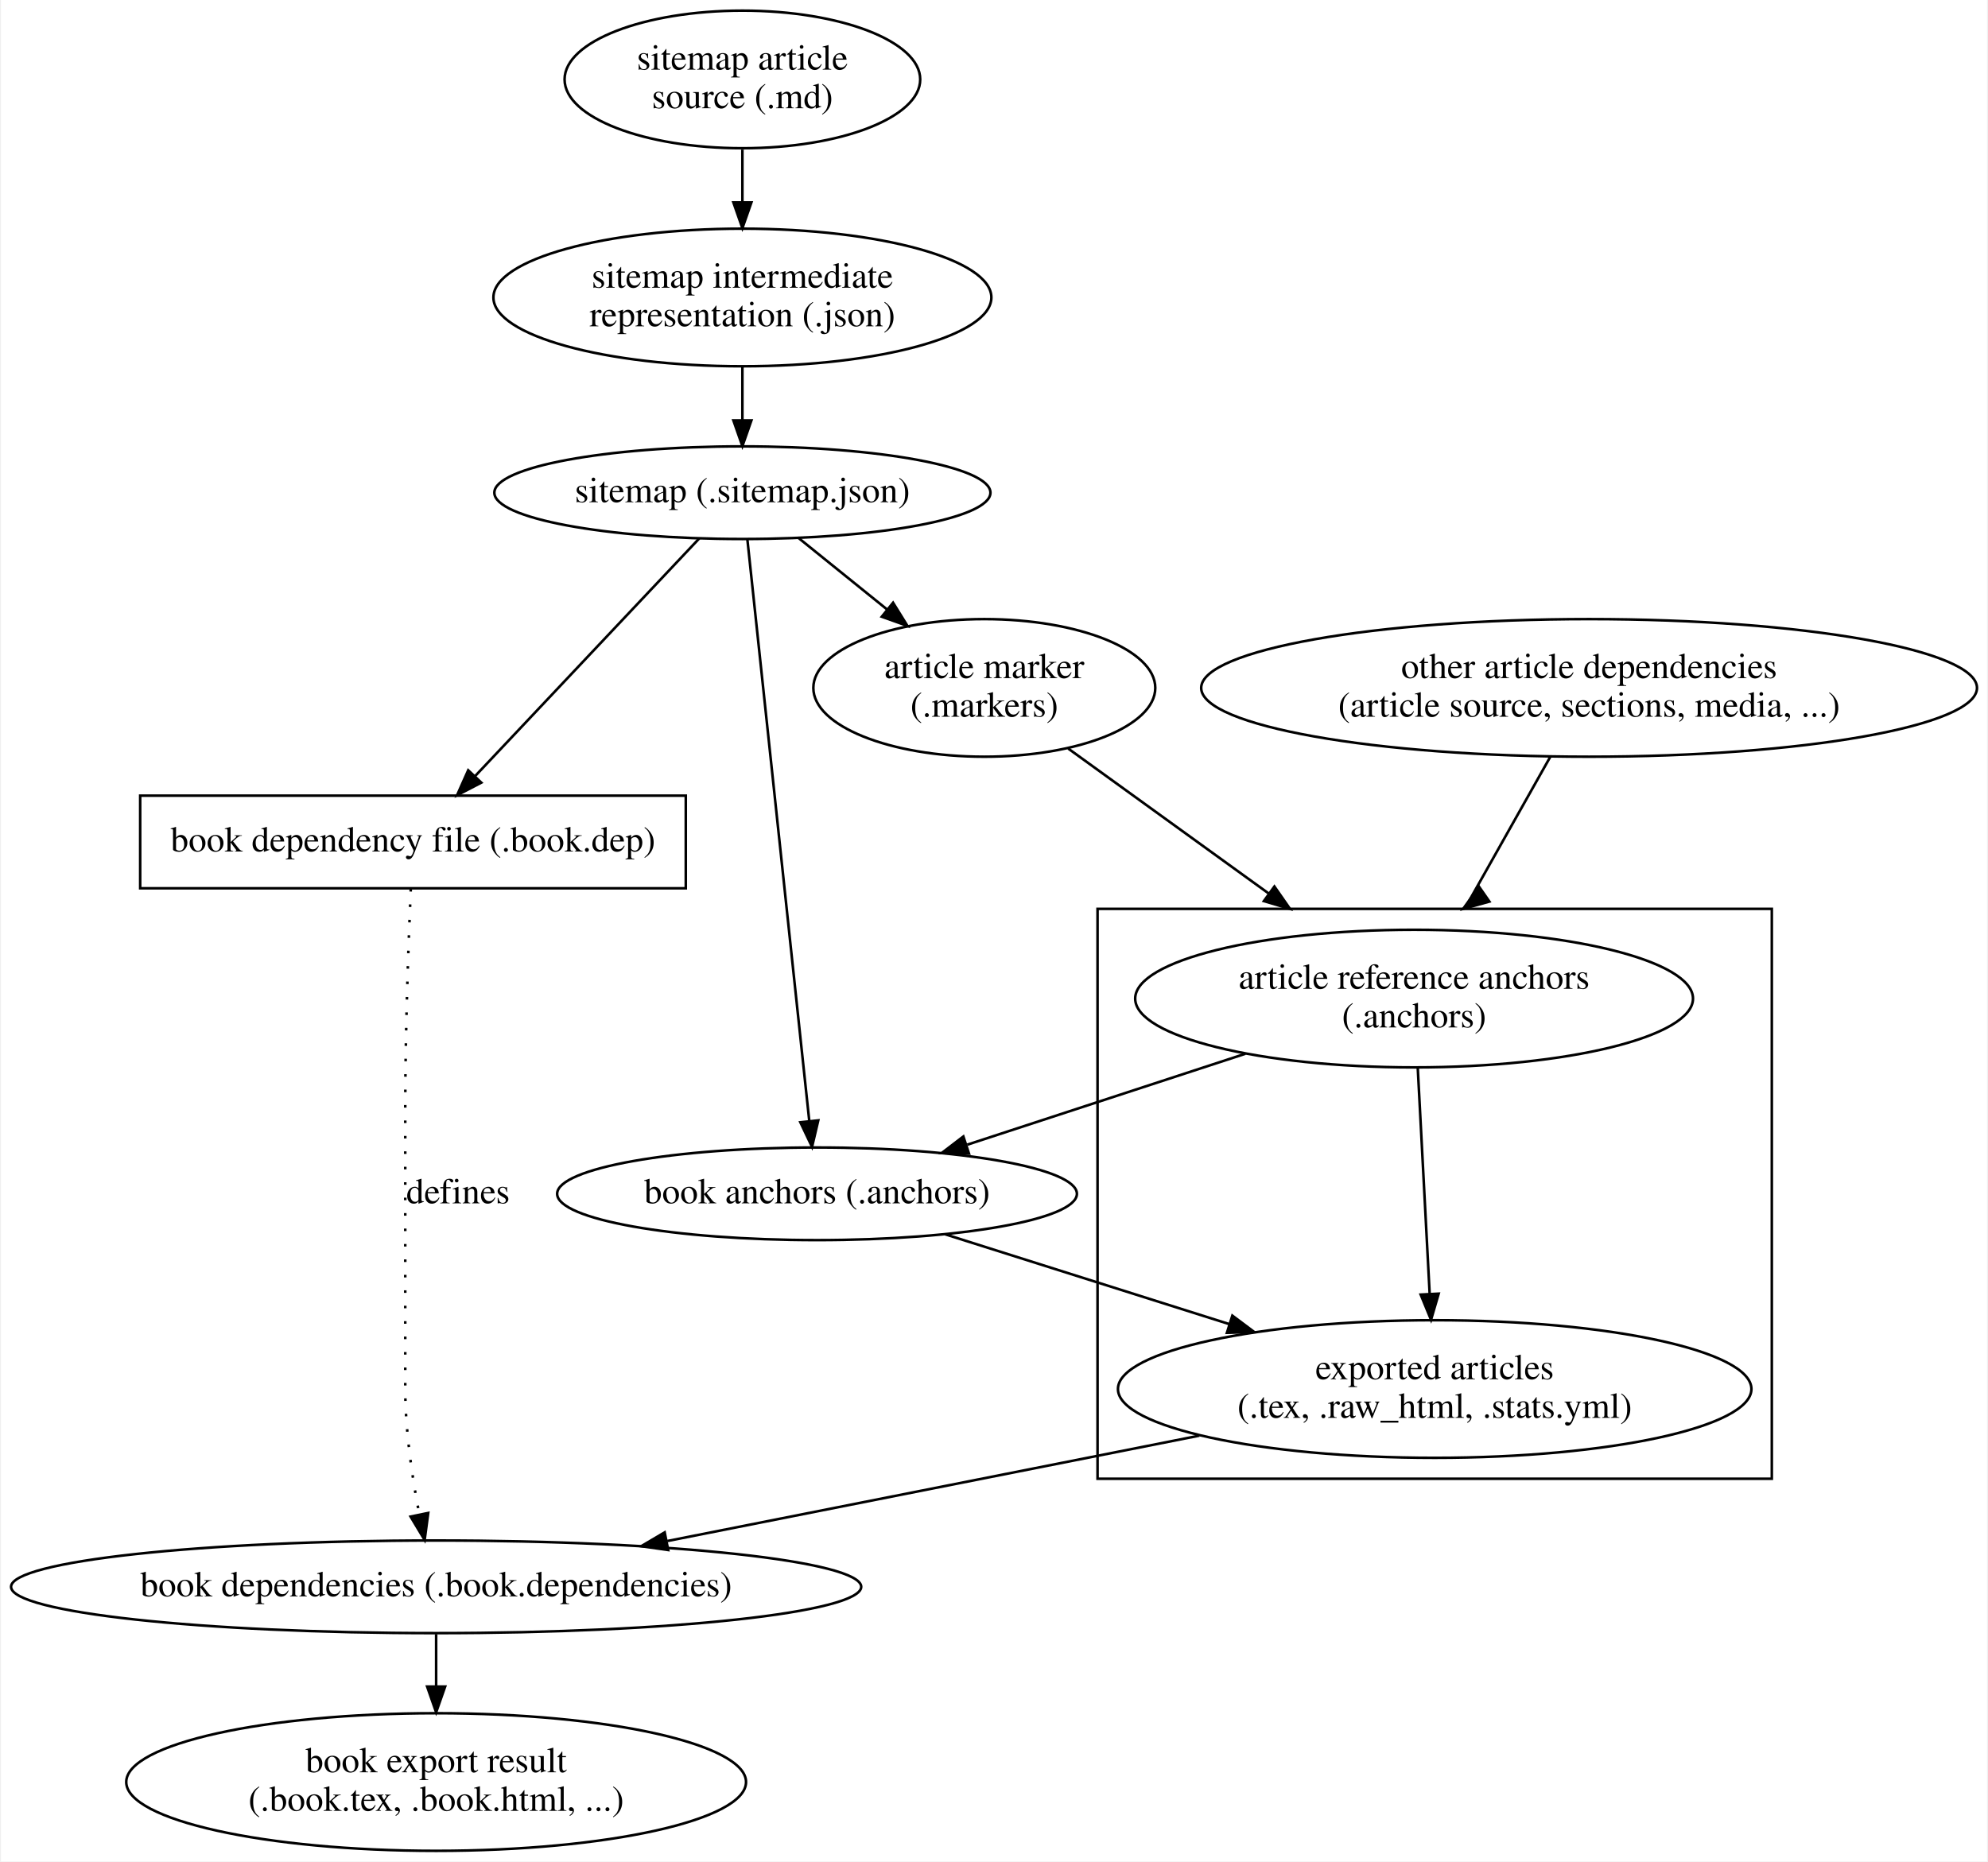
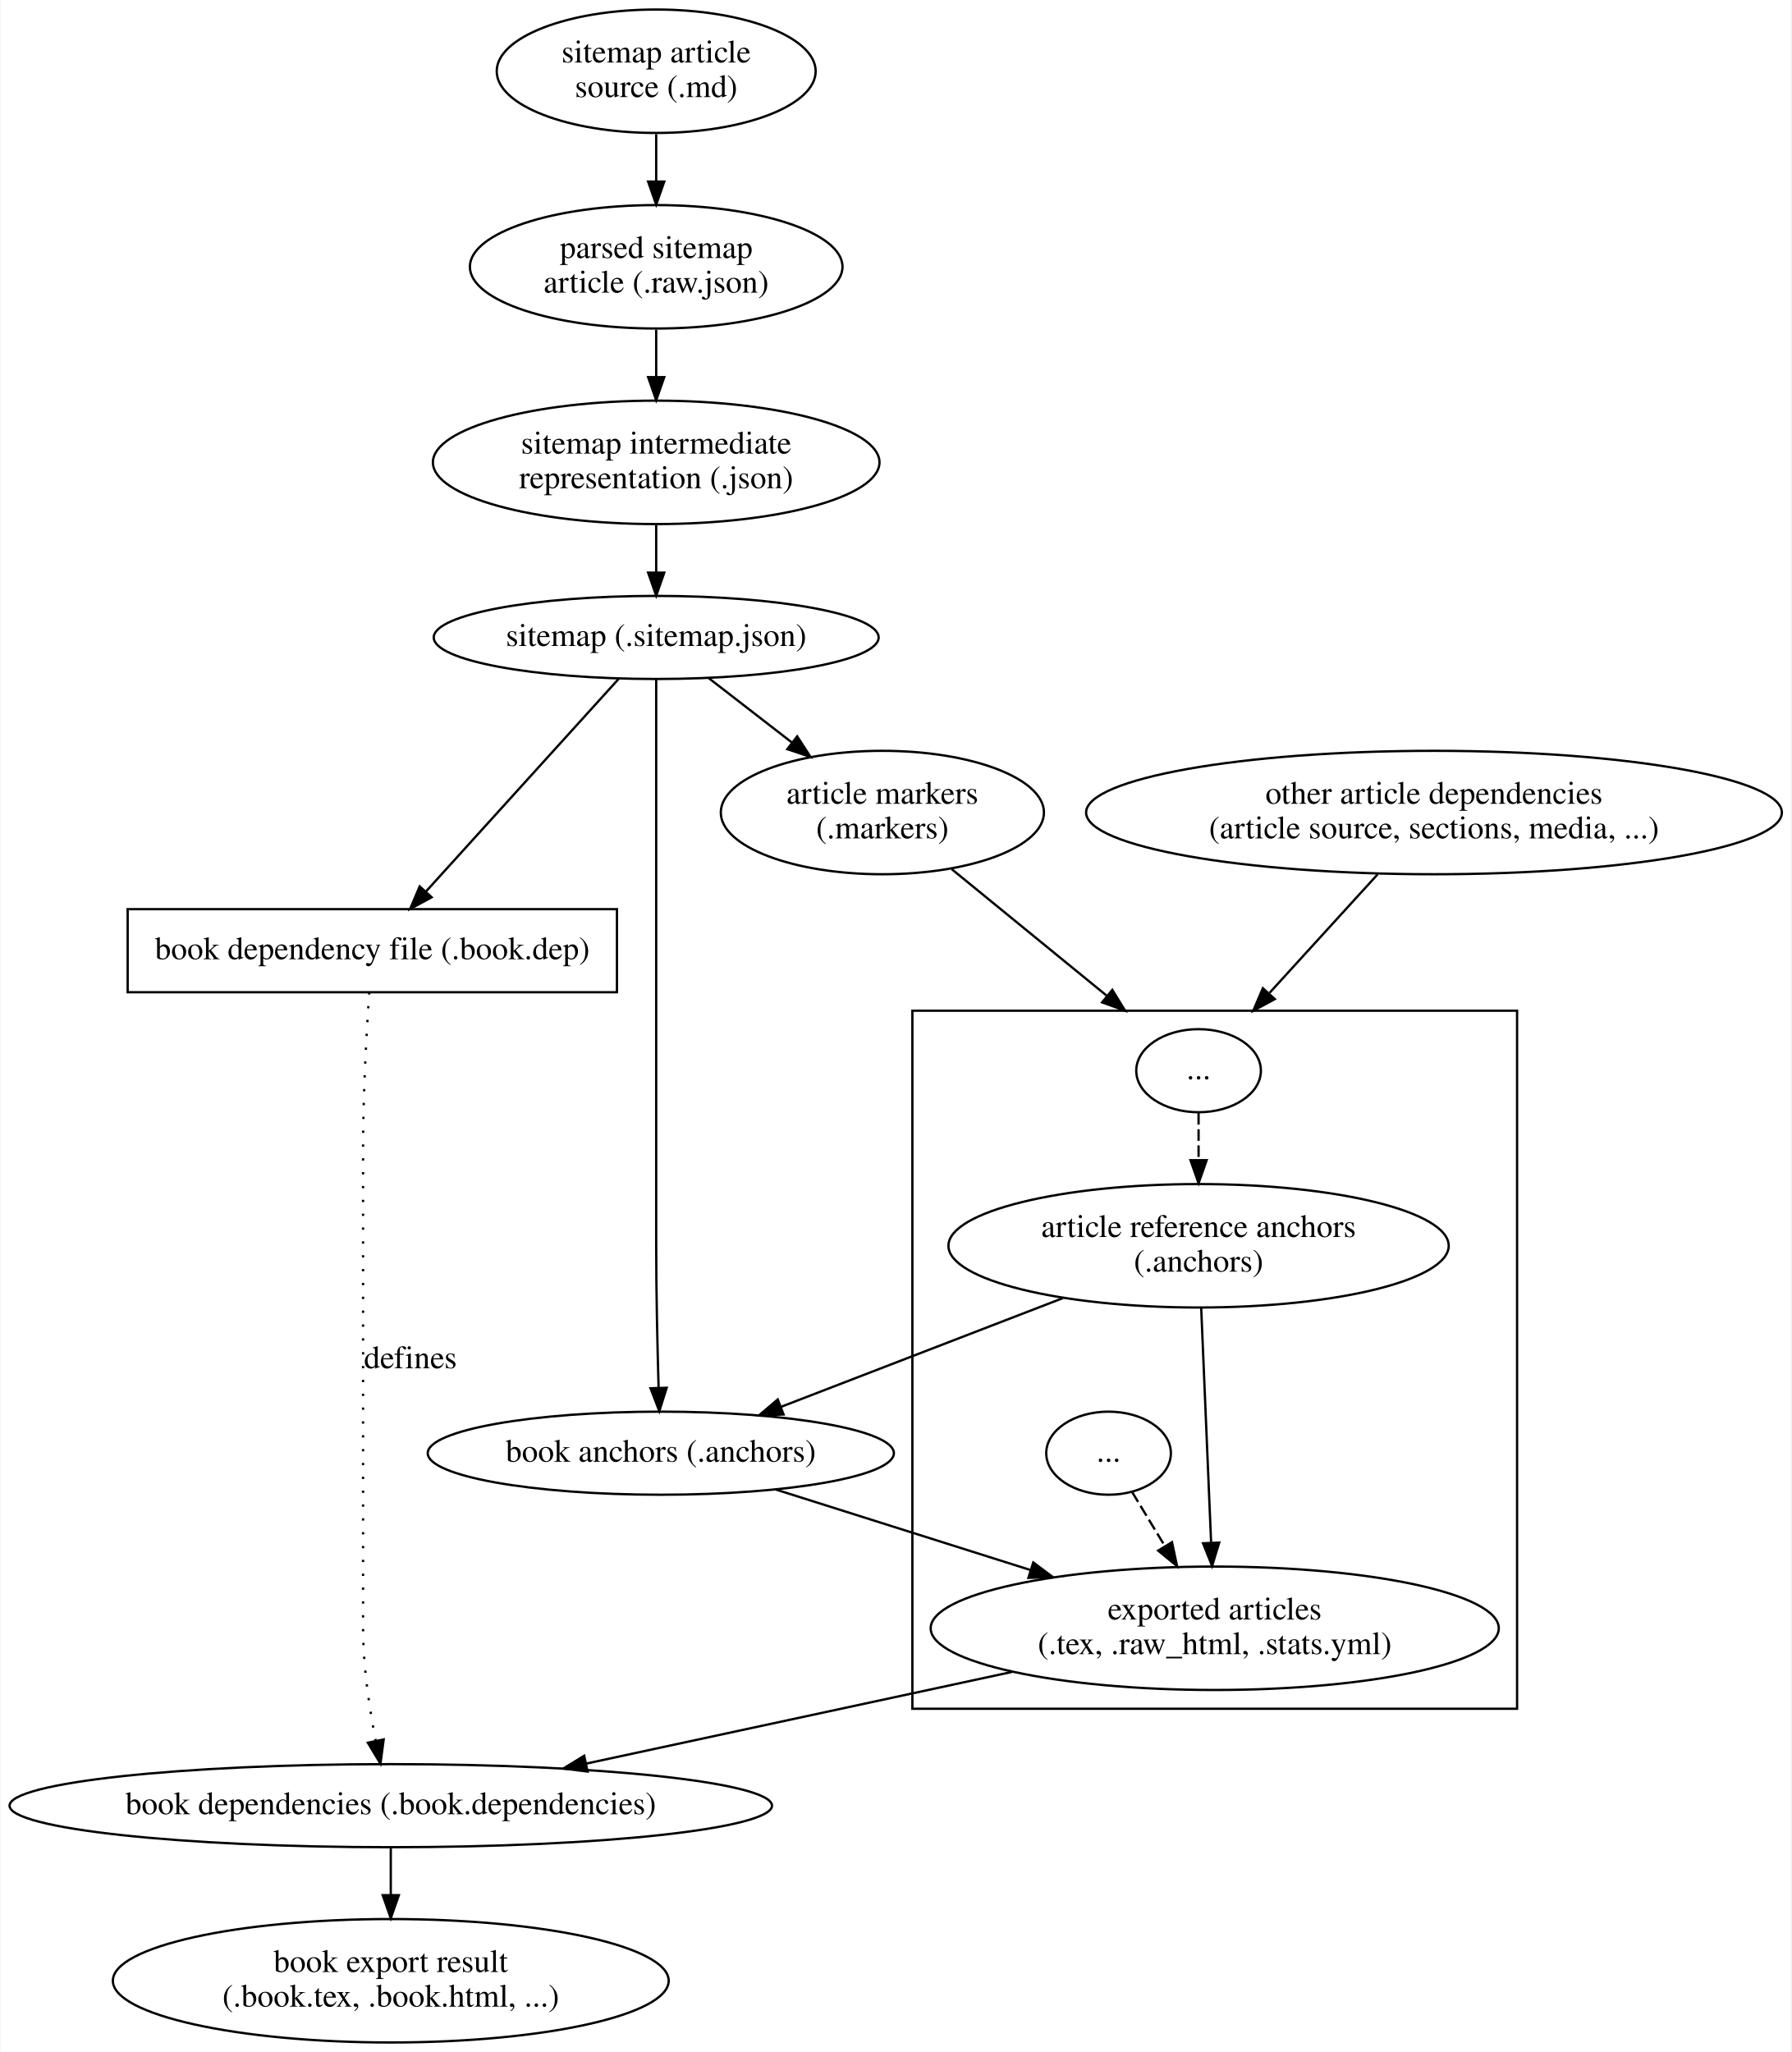
- <svg xmlns="http://www.w3.org/2000/svg" width="772pt" height="723pt" viewBox="0.00 0.00 771.70 723.44">
-   <g id="graph0" class="graph" transform="scale(1 1) rotate(0) translate(4 719.4407)">
-     <polygon fill="#ffffff" stroke="transparent" points="-4,4 -4,-719.441 767.699,-719.441 767.699,4 -4,4" />
+ <svg xmlns="http://www.w3.org/2000/svg" width="776pt" height="889pt" viewBox="0.00 0.00 775.70 889.18">
+   <g id="graph0" class="graph" transform="scale(1 1) rotate(0) translate(4 885.1808)">
+     <polygon fill="#ffffff" stroke="transparent" points="-4,4 -4,-885.181 771.699,-885.181 771.699,4 -4,4" />
    <g id="clust1" class="cluster">
-       <polygon fill="none" stroke="#000000" points="422.085,-144.74 422.085,-366.22 684.085,-366.22 684.085,-144.74 422.085,-144.74" />
+       <polygon fill="none" stroke="#000000" points="391.085,-144.74 391.085,-447.22 653.085,-447.22 653.085,-144.74 391.085,-144.74" />
    </g>
    <g id="node1" class="node">
-       <ellipse fill="none" stroke="#000000" cx="284.085" cy="-688.571" rx="69.094" ry="26.741" />
-       <text text-anchor="middle" x="284.085" y="-692.371" font-family="Times,serif" font-size="14.00" fill="#000000">sitemap article</text>
-       <text text-anchor="middle" x="284.085" y="-677.371" font-family="Times,serif" font-size="14.00" fill="#000000">source (.md)</text>
+       <ellipse fill="none" stroke="#000000" cx="280.085" cy="-854.311" rx="69.094" ry="26.741" />
+       <text text-anchor="middle" x="280.085" y="-858.111" font-family="Times,serif" font-size="14.00" fill="#000000">sitemap article</text>
+       <text text-anchor="middle" x="280.085" y="-843.111" font-family="Times,serif" font-size="14.00" fill="#000000">source (.md)</text>
    </g>
    <g id="node2" class="node">
-       <ellipse fill="none" stroke="#000000" cx="284.085" cy="-603.831" rx="96.747" ry="26.741" />
-       <text text-anchor="middle" x="284.085" y="-607.63" font-family="Times,serif" font-size="14.00" fill="#000000">sitemap intermediate</text>
-       <text text-anchor="middle" x="284.085" y="-592.63" font-family="Times,serif" font-size="14.00" fill="#000000">representation (.json)</text>
+       <ellipse fill="none" stroke="#000000" cx="280.085" cy="-769.571" rx="80.721" ry="26.741" />
+       <text text-anchor="middle" x="280.085" y="-773.371" font-family="Times,serif" font-size="14.00" fill="#000000">parsed sitemap</text>
+       <text text-anchor="middle" x="280.085" y="-758.371" font-family="Times,serif" font-size="14.00" fill="#000000">article (.raw.json)</text>
    </g>
    <g id="edge1" class="edge">
-       <path fill="none" stroke="#000000" d="M284.085,-661.292C284.085,-654.878 284.085,-647.934 284.085,-641.163" />
-       <polygon fill="#000000" stroke="#000000" points="287.585,-640.768 284.085,-630.768 280.585,-640.768 287.585,-640.768" />
+       <path fill="none" stroke="#000000" d="M280.085,-827.032C280.085,-820.618 280.085,-813.674 280.085,-806.903" />
+       <polygon fill="#000000" stroke="#000000" points="283.585,-806.508 280.085,-796.509 276.585,-806.509 283.585,-806.508" />
    </g>
    <g id="node3" class="node">
-       <ellipse fill="none" stroke="#000000" cx="284.085" cy="-527.961" rx="96.383" ry="18" />
-       <text text-anchor="middle" x="284.085" y="-524.26" font-family="Times,serif" font-size="14.00" fill="#000000">sitemap (.sitemap.json)</text>
+       <ellipse fill="none" stroke="#000000" cx="280.085" cy="-684.831" rx="96.747" ry="26.741" />
+       <text text-anchor="middle" x="280.085" y="-688.63" font-family="Times,serif" font-size="14.00" fill="#000000">sitemap intermediate</text>
+       <text text-anchor="middle" x="280.085" y="-673.63" font-family="Times,serif" font-size="14.00" fill="#000000">representation (.json)</text>
    </g>
    <g id="edge2" class="edge">
-       <path fill="none" stroke="#000000" d="M284.085,-576.868C284.085,-570.16 284.085,-562.951 284.085,-556.183" />
-       <polygon fill="#000000" stroke="#000000" points="287.586,-556.049 284.085,-546.049 280.586,-556.049 287.586,-556.049" />
+       <path fill="none" stroke="#000000" d="M280.085,-742.292C280.085,-735.878 280.085,-728.934 280.085,-722.163" />
+       <polygon fill="#000000" stroke="#000000" points="283.585,-721.768 280.085,-711.768 276.585,-721.768 283.585,-721.768" />
    </g>
    <g id="node4" class="node">
-       <polygon fill="none" stroke="#000000" points="262.085,-410.22 50.085,-410.22 50.085,-374.22 262.085,-374.22 262.085,-410.22" />
-       <text text-anchor="middle" x="156.085" y="-388.52" font-family="Times,serif" font-size="14.00" fill="#000000">book dependency file (.book.dep)</text>
+       <ellipse fill="none" stroke="#000000" cx="280.085" cy="-608.961" rx="96.383" ry="18" />
+       <text text-anchor="middle" x="280.085" y="-605.26" font-family="Times,serif" font-size="14.00" fill="#000000">sitemap (.sitemap.json)</text>
    </g>
    <g id="edge3" class="edge">
-       <path fill="none" stroke="#000000" d="M267.352,-510.215C245.148,-486.668 205.795,-444.936 180.335,-417.937" />
-       <polygon fill="#000000" stroke="#000000" points="182.639,-415.278 173.232,-410.404 177.546,-420.08 182.639,-415.278" />
+       <path fill="none" stroke="#000000" d="M280.085,-657.868C280.085,-651.16 280.085,-643.951 280.085,-637.183" />
+       <polygon fill="#000000" stroke="#000000" points="283.586,-637.049 280.085,-627.049 276.586,-637.049 283.586,-637.049" />
+     </g>
+     <g id="node5" class="node">
+       <polygon fill="none" stroke="#000000" points="263.085,-491.22 51.085,-491.22 51.085,-455.22 263.085,-455.22 263.085,-491.22" />
+       <text text-anchor="middle" x="157.085" y="-469.52" font-family="Times,serif" font-size="14.00" fill="#000000">book dependency file (.book.dep)</text>
+     </g>
+     <g id="edge4" class="edge">
+       <path fill="none" stroke="#000000" d="M263.752,-590.935C242.34,-567.306 204.649,-525.711 180.284,-498.822" />
+       <polygon fill="#000000" stroke="#000000" points="182.795,-496.38 173.486,-491.32 177.607,-501.081 182.795,-496.38" />
+     </g>
+     <g id="node7" class="node">
+       <ellipse fill="none" stroke="#000000" cx="282.085" cy="-255.48" rx="100.983" ry="18" />
+       <text text-anchor="middle" x="282.085" y="-251.78" font-family="Times,serif" font-size="14.00" fill="#000000">book anchors (.anchors)</text>
+     </g>
+     <g id="edge9" class="edge">
+       <path fill="none" stroke="#000000" d="M280.085,-590.872C280.085,-575.5 280.085,-552.848 280.085,-533.09 280.085,-533.09 280.085,-533.09 280.085,-345.35 280.085,-324.801 280.614,-301.616 281.128,-283.942" />
+       <polygon fill="#000000" stroke="#000000" points="284.634,-283.825 281.442,-273.723 277.637,-283.611 284.634,-283.825" />
+     </g>
+     <g id="node8" class="node">
+       <ellipse fill="none" stroke="#000000" cx="378.085" cy="-533.09" rx="70.007" ry="26.741" />
+       <text text-anchor="middle" x="378.085" y="-536.89" font-family="Times,serif" font-size="14.00" fill="#000000">article markers</text>
+       <text text-anchor="middle" x="378.085" y="-521.89" font-family="Times,serif" font-size="14.00" fill="#000000">(.markers)</text>
+     </g>
+     <g id="edge10" class="edge">
+       <path fill="none" stroke="#000000" d="M302.815,-591.364C313.576,-583.033 326.737,-572.844 339.026,-563.329" />
+       <polygon fill="#000000" stroke="#000000" points="341.178,-566.09 346.943,-557.2 336.893,-560.555 341.178,-566.09" />
    </g>
    <g id="node6" class="node">
-       <ellipse fill="none" stroke="#000000" cx="313.085" cy="-255.48" rx="100.983" ry="18" />
-       <text text-anchor="middle" x="313.085" y="-251.78" font-family="Times,serif" font-size="14.00" fill="#000000">book anchors (.anchors)</text>
-     </g>
-     <g id="edge8" class="edge">
-       <path fill="none" stroke="#000000" d="M286.033,-509.659C290.986,-463.123 304.09,-340.003 310.053,-283.971" />
-       <polygon fill="#000000" stroke="#000000" points="313.568,-284.016 311.146,-273.702 306.607,-283.275 313.568,-284.016" />
-     </g>
-     <g id="node7" class="node">
-       <ellipse fill="none" stroke="#000000" cx="378.085" cy="-452.09" rx="66.436" ry="26.741" />
-       <text text-anchor="middle" x="378.085" y="-455.89" font-family="Times,serif" font-size="14.00" fill="#000000">article marker</text>
-       <text text-anchor="middle" x="378.085" y="-440.89" font-family="Times,serif" font-size="14.00" fill="#000000">(.markers)</text>
-     </g>
-     <g id="edge9" class="edge">
-       <path fill="none" stroke="#000000" d="M305.887,-510.364C316.111,-502.112 328.592,-492.038 340.284,-482.601" />
-       <polygon fill="#000000" stroke="#000000" points="342.631,-485.205 348.214,-476.2 338.234,-479.758 342.631,-485.205" />
-     </g>
-     <g id="node5" class="node">
      <ellipse fill="none" stroke="#000000" cx="165.085" cy="-102.74" rx="165.171" ry="18" />
      <text text-anchor="middle" x="165.085" y="-99.04" font-family="Times,serif" font-size="14.00" fill="#000000">book dependencies (.book.dependencies)</text>
    </g>
-     <g id="edge4" class="edge">
-       <path fill="none" stroke="#000000" stroke-dasharray="1,5" d="M155.234,-373.949C154.347,-353.319 153.085,-318.746 153.085,-288.98 153.085,-288.98 153.085,-288.98 153.085,-179.61 153.085,-163.307 155.753,-145.288 158.573,-130.797" />
+     <g id="edge5" class="edge">
+       <path fill="none" stroke="#000000" stroke-dasharray="1,5" d="M155.753,-455.217C154.59,-437.923 153.085,-411.05 153.085,-387.72 153.085,-387.72 153.085,-387.72 153.085,-179.61 153.085,-163.307 155.753,-145.288 158.573,-130.797" />
      <polygon fill="#000000" stroke="#000000" points="162.013,-131.445 160.617,-120.943 155.159,-130.023 162.013,-131.445" />
-       <text text-anchor="middle" x="173.585" y="-251.78" font-family="Times,serif" font-size="14.00" fill="#000000">defines</text>
+       <text text-anchor="middle" x="173.585" y="-292.28" font-family="Times,serif" font-size="14.00" fill="#000000">defines</text>
    </g>
-     <g id="node9" class="node">
+     <g id="node10" class="node">
      <ellipse fill="none" stroke="#000000" cx="165.085" cy="-26.87" rx="120.417" ry="26.741" />
      <text text-anchor="middle" x="165.085" y="-30.67" font-family="Times,serif" font-size="14.00" fill="#000000">book export result</text>
      <text text-anchor="middle" x="165.085" y="-15.67" font-family="Times,serif" font-size="14.00" fill="#000000">(.book.tex, .book.html, ...)</text>
    </g>
-     <g id="edge12" class="edge">
+     <g id="edge13" class="edge">
      <path fill="none" stroke="#000000" d="M165.085,-84.374C165.085,-78.245 165.085,-71.178 165.085,-64.141" />
      <polygon fill="#000000" stroke="#000000" points="168.585,-63.966 165.085,-53.966 161.585,-63.966 168.585,-63.966" />
    </g>
-     <g id="node10" class="node">
-       <ellipse fill="none" stroke="#000000" cx="553.085" cy="-179.61" rx="123.073" ry="26.741" />
-       <text text-anchor="middle" x="553.085" y="-183.41" font-family="Times,serif" font-size="14.00" fill="#000000">exported articles</text>
-       <text text-anchor="middle" x="553.085" y="-168.41" font-family="Times,serif" font-size="14.00" fill="#000000">(.tex, .raw_html, .stats.yml)</text>
+     <g id="node11" class="node">
+       <ellipse fill="none" stroke="#000000" cx="522.085" cy="-179.61" rx="123.073" ry="26.741" />
+       <text text-anchor="middle" x="522.085" y="-183.41" font-family="Times,serif" font-size="14.00" fill="#000000">exported articles</text>
+       <text text-anchor="middle" x="522.085" y="-168.41" font-family="Times,serif" font-size="14.00" fill="#000000">(.tex, .raw_html, .stats.yml)</text>
+     </g>
+     <g id="edge8" class="edge">
+       <path fill="none" stroke="#000000" d="M331.813,-239.76C363.701,-229.679 405.81,-216.368 442.306,-204.831" />
+       <polygon fill="#000000" stroke="#000000" points="443.464,-208.135 451.944,-201.784 441.354,-201.461 443.464,-208.135" />
+     </g>
+     <g id="node13" class="node">
+       <ellipse fill="none" stroke="#000000" cx="515.085" cy="-421.22" rx="27" ry="18" />
+       <text text-anchor="middle" x="515.085" y="-417.52" font-family="Times,serif" font-size="14.00" fill="#000000">...</text>
+     </g>
+     <g id="edge11" class="edge">
+       <path fill="none" stroke="#000000" d="M408.151,-508.54C427.866,-492.441 453.862,-471.214 475.286,-453.72" />
+       <polygon fill="#000000" stroke="#000000" points="477.718,-456.252 483.25,-447.216 473.291,-450.83 477.718,-456.252" />
+     </g>
+     <g id="node9" class="node">
+       <ellipse fill="none" stroke="#000000" cx="617.085" cy="-533.09" rx="150.728" ry="26.741" />
+       <text text-anchor="middle" x="617.085" y="-536.89" font-family="Times,serif" font-size="14.00" fill="#000000">other article dependencies</text>
+       <text text-anchor="middle" x="617.085" y="-521.89" font-family="Times,serif" font-size="14.00" fill="#000000">(article source, sections, media, ...)</text>
+     </g>
+     <g id="edge12" class="edge">
+       <path fill="none" stroke="#000000" d="M592.654,-506.295C578.624,-490.907 560.872,-471.437 545.892,-455.008" />
+       <polygon fill="#000000" stroke="#000000" points="548.113,-452.249 538.789,-447.218 542.941,-456.966 548.113,-452.249" />
+     </g>
+     <g id="edge6" class="edge">
+       <path fill="none" stroke="#000000" d="M434.296,-160.707C378.01,-148.588 305.336,-132.939 249.685,-120.956" />
+       <polygon fill="#000000" stroke="#000000" points="250.365,-117.522 239.852,-118.839 248.891,-124.366 250.365,-117.522" />
+     </g>
+     <g id="node12" class="node">
+       <ellipse fill="none" stroke="#000000" cx="515.085" cy="-345.35" rx="108.375" ry="26.741" />
+       <text text-anchor="middle" x="515.085" y="-349.15" font-family="Times,serif" font-size="14.00" fill="#000000">article reference anchors</text>
+       <text text-anchor="middle" x="515.085" y="-334.15" font-family="Times,serif" font-size="14.00" fill="#000000">(.anchors)</text>
    </g>
    <g id="edge7" class="edge">
-       <path fill="none" stroke="#000000" d="M362.813,-239.76C394.701,-229.679 436.81,-216.368 473.306,-204.831" />
-       <polygon fill="#000000" stroke="#000000" points="474.464,-208.135 482.944,-201.784 472.354,-201.461 474.464,-208.135" />
+       <path fill="none" stroke="#000000" d="M456.29,-322.672C418.668,-308.161 370.306,-289.508 334.088,-275.538" />
+       <polygon fill="#000000" stroke="#000000" points="335.275,-272.245 324.686,-271.911 332.756,-278.776 335.275,-272.245" />
    </g>
-     <g id="node11" class="node">
-       <ellipse fill="none" stroke="#000000" cx="545.085" cy="-331.35" rx="108.375" ry="26.741" />
-       <text text-anchor="middle" x="545.085" y="-335.15" font-family="Times,serif" font-size="14.00" fill="#000000">article reference anchors</text>
-       <text text-anchor="middle" x="545.085" y="-320.15" font-family="Times,serif" font-size="14.00" fill="#000000">(.anchors)</text>
+     <g id="edge15" class="edge">
+       <path fill="none" stroke="#000000" d="M516.226,-318.352C517.39,-290.783 519.207,-247.77 520.509,-216.946" />
+       <polygon fill="#000000" stroke="#000000" points="524.02,-216.735 520.946,-206.596 517.027,-216.44 524.02,-216.735" />
    </g>
-     <g id="edge10" class="edge">
-       <path fill="none" stroke="#000000" d="M410.681,-428.524C432.808,-412.526 462.646,-390.953 488.588,-372.198" />
-       <polygon fill="#000000" stroke="#000000" points="490.805,-374.913 496.859,-366.218 486.704,-369.241 490.805,-374.913" />
+     <g id="edge14" class="edge">
+       <path fill="none" stroke="#000000" stroke-dasharray="5,2" d="M515.085,-402.854C515.085,-396.726 515.085,-389.658 515.085,-382.622" />
+       <polygon fill="#000000" stroke="#000000" points="518.586,-382.447 515.085,-372.447 511.586,-382.447 518.586,-382.447" />
    </g>
-     <g id="node8" class="node">
-       <ellipse fill="none" stroke="#000000" cx="613.085" cy="-452.09" rx="150.728" ry="26.741" />
-       <text text-anchor="middle" x="613.085" y="-455.89" font-family="Times,serif" font-size="14.00" fill="#000000">other article dependencies</text>
-       <text text-anchor="middle" x="613.085" y="-440.89" font-family="Times,serif" font-size="14.00" fill="#000000">(article source, sections, media, ...)</text>
+     <g id="node14" class="node">
+       <ellipse fill="none" stroke="#000000" cx="476.085" cy="-255.48" rx="27" ry="18" />
+       <text text-anchor="middle" x="476.085" y="-251.78" font-family="Times,serif" font-size="14.00" fill="#000000">...</text>
    </g>
-     <g id="edge11" class="edge">
-       <path fill="none" stroke="#000000" d="M597.994,-425.294C588.31,-408.099 575.625,-385.576 565.103,-366.894" />
-       <polygon fill="#000000" stroke="#000000" points="574.343,-369.056 564.135,-366.22 570.346,-374.803 574.343,-369.056" />
-     </g>
-     <g id="edge5" class="edge">
-       <path fill="none" stroke="#000000" d="M461.626,-161.49C399.231,-149.129 316.977,-132.833 254.929,-120.54" />
-       <polygon fill="#000000" stroke="#000000" points="255.251,-117.036 244.761,-118.525 253.89,-123.902 255.251,-117.036" />
-     </g>
-     <g id="edge6" class="edge">
-       <path fill="none" stroke="#000000" d="M479.534,-309.913C445.533,-298.794 404.35,-285.326 371.456,-274.569" />
-       <polygon fill="#000000" stroke="#000000" points="372.123,-271.105 361.53,-271.323 369.947,-277.758 372.123,-271.105" />
-     </g>
-     <g id="edge13" class="edge">
-       <path fill="none" stroke="#000000" d="M546.516,-304.222C547.801,-279.839 549.701,-243.809 551.127,-216.755" />
-       <polygon fill="#000000" stroke="#000000" points="554.636,-216.674 551.668,-206.503 547.646,-216.305 554.636,-216.674" />
+     <g id="edge16" class="edge">
+       <path fill="none" stroke="#000000" stroke-dasharray="5,2" d="M486.294,-238.642C490.493,-231.717 495.525,-223.417 500.472,-215.258" />
+       <polygon fill="#000000" stroke="#000000" points="503.571,-216.898 505.762,-206.533 497.585,-213.269 503.571,-216.898" />
    </g>
  </g>
</svg>
